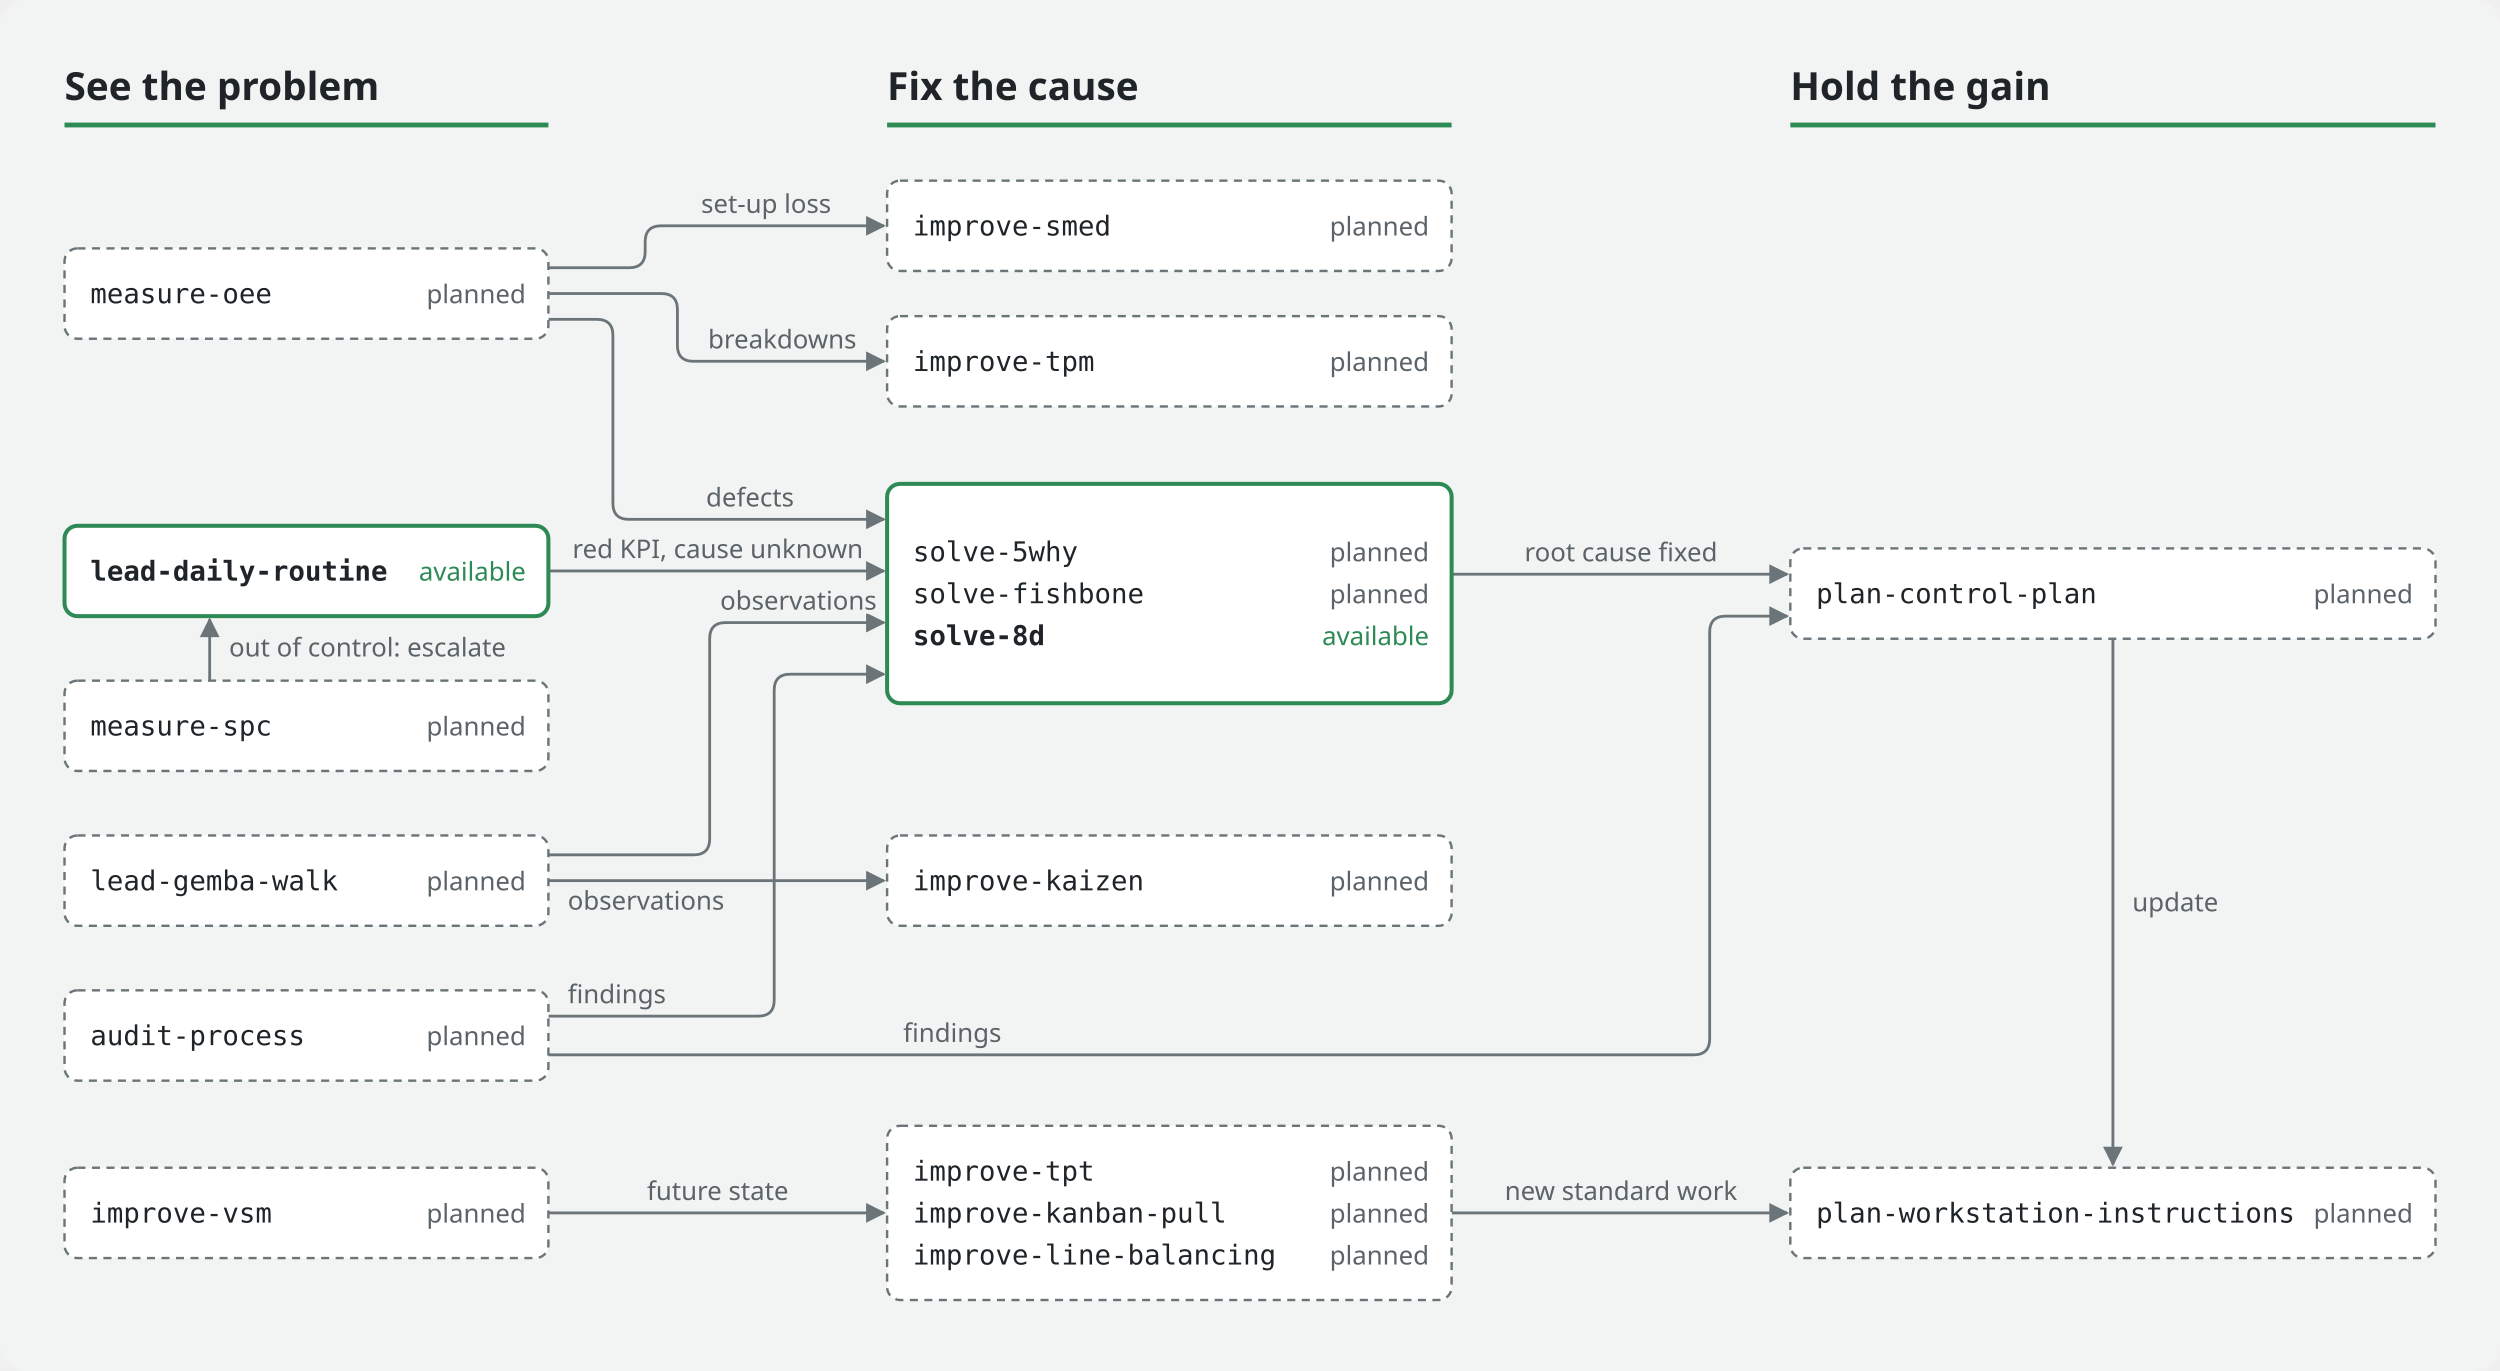
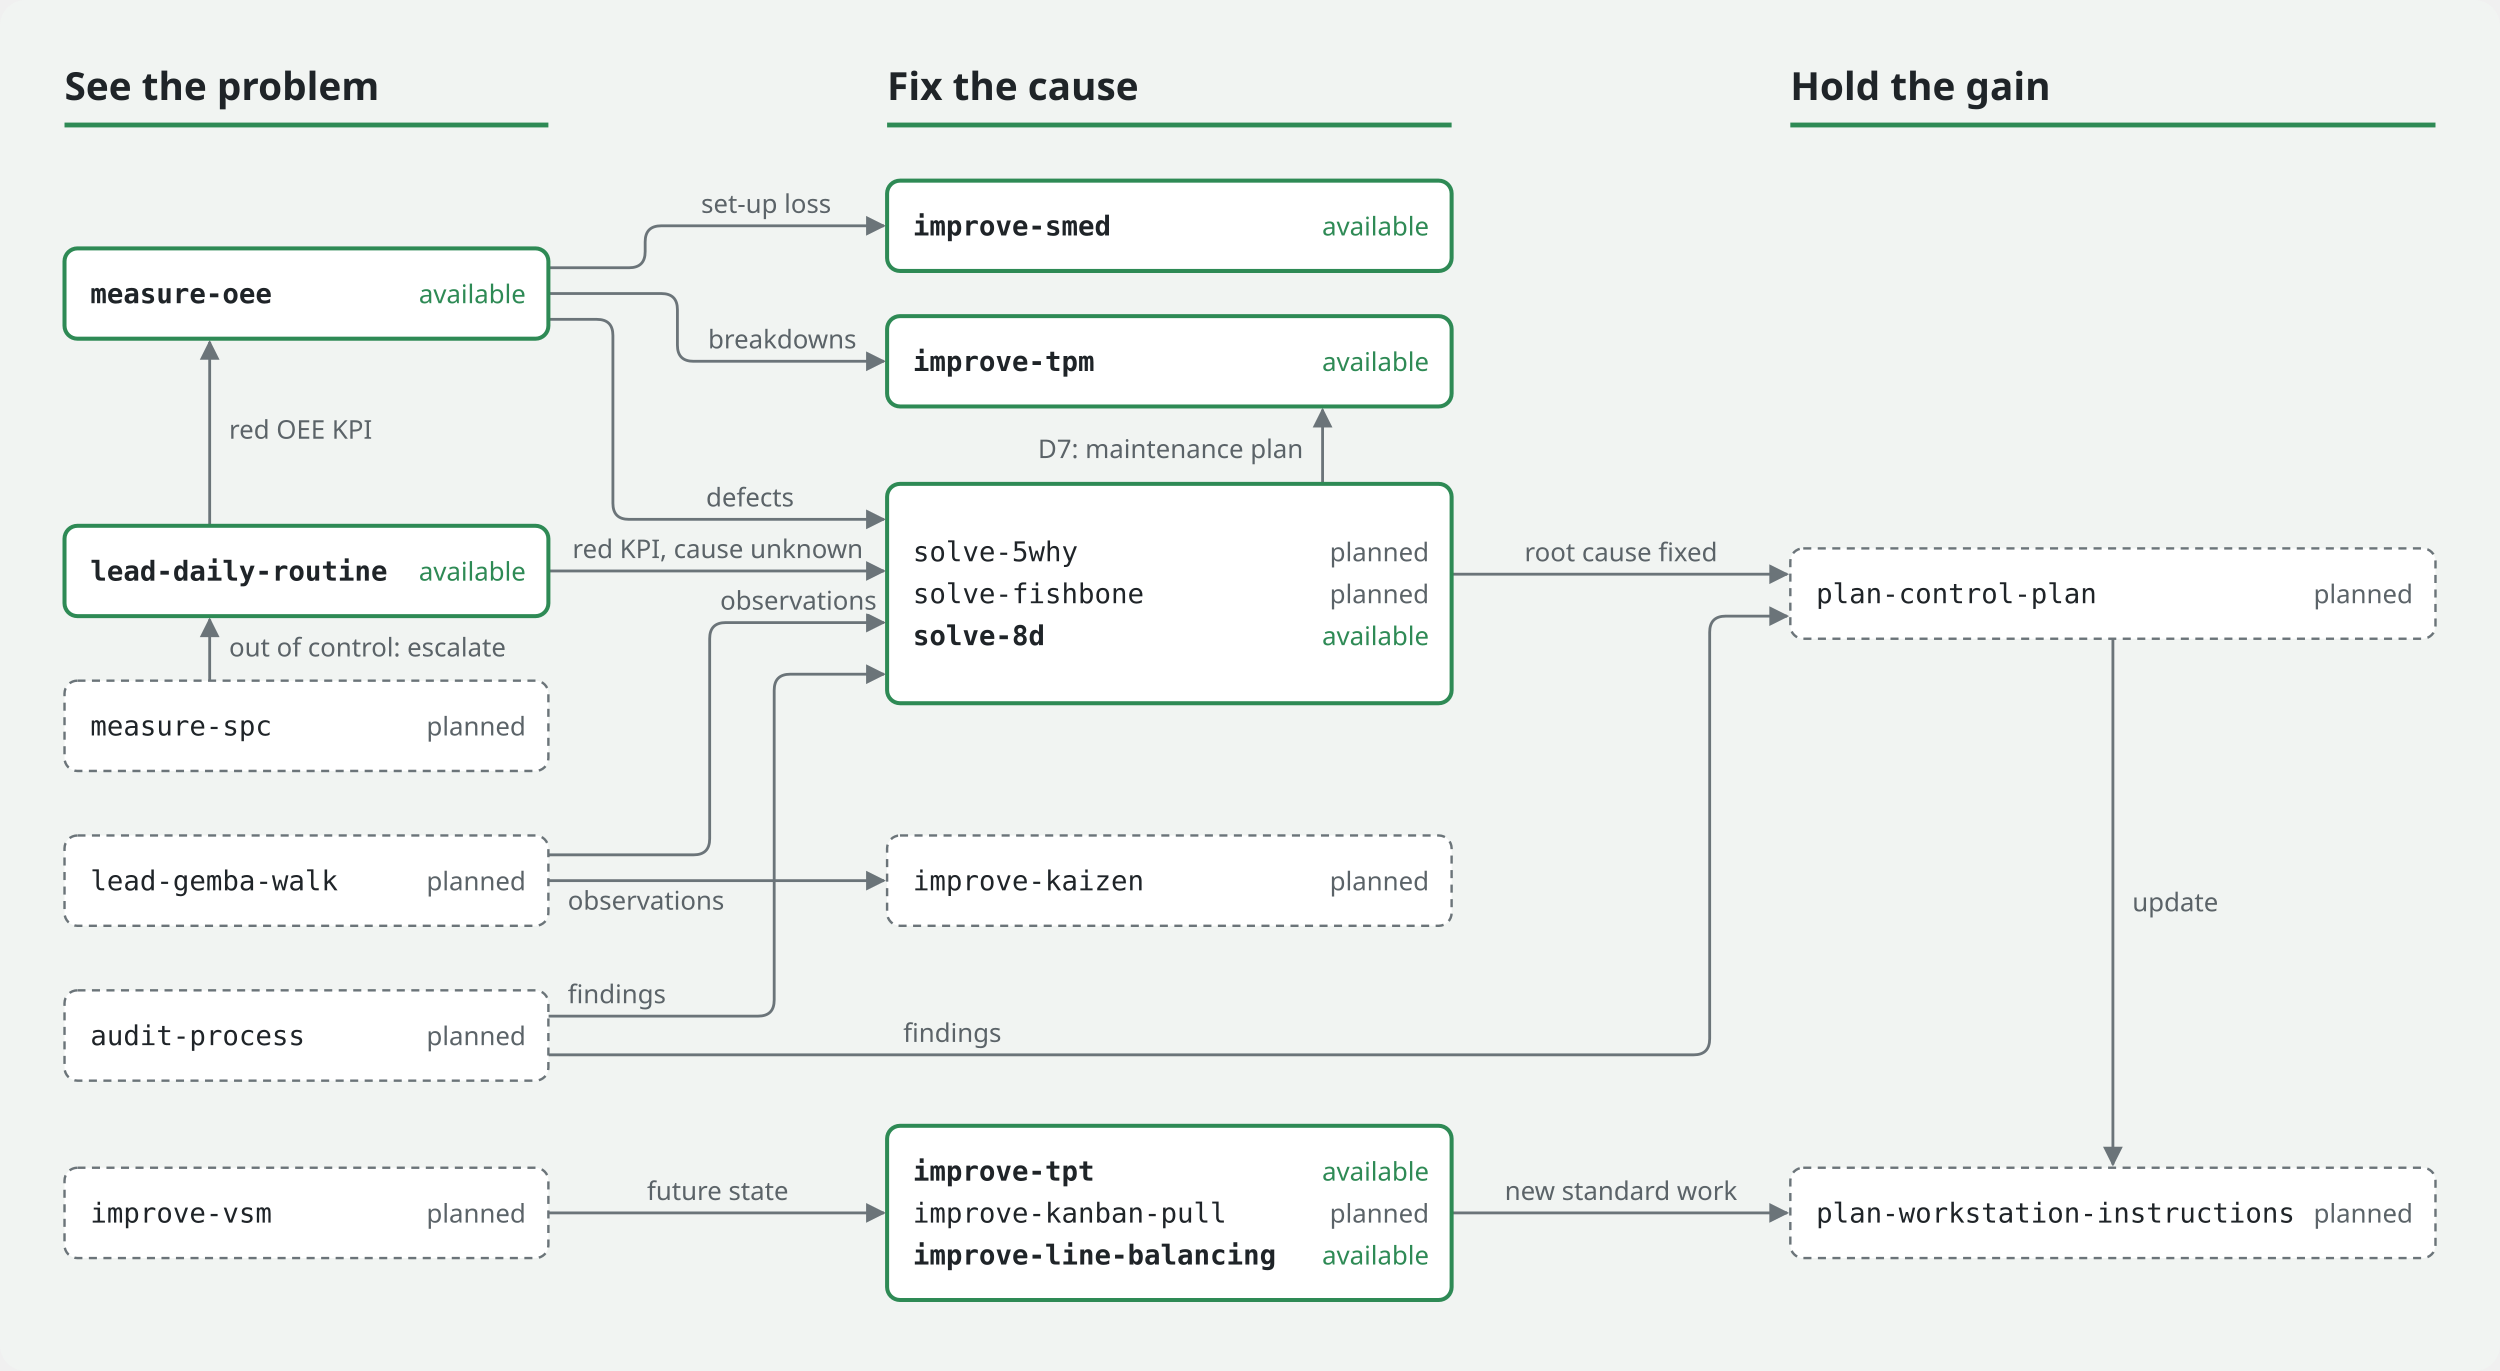
<svg xmlns="http://www.w3.org/2000/svg" viewBox="0 0 1550 850" width="1550" height="850" role="img" aria-labelledby="title desc">
  <defs>
    <marker id="arrow" viewBox="0 0 10 10" refX="9" refY="5" markerWidth="7" markerHeight="7" orient="auto">
      <path d="M0 0L10 5L0 10Z" fill="#6B7479" />
    </marker>
  </defs>
  <rect width="1550" height="850" rx="16" fill="#F1F4F2" />
  <text x="40" y="62" font-family="'Barlow Semi Condensed', 'Segoe UI', system-ui, sans-serif" font-size="24" font-weight="600" fill="#1F2428">See the problem</text>
  <rect x="40" y="76" width="300" height="3" fill="#2E8A55" />
  <text x="550" y="62" font-family="'Barlow Semi Condensed', 'Segoe UI', system-ui, sans-serif" font-size="24" font-weight="600" fill="#1F2428">Fix the cause</text>
  <rect x="550" y="76" width="350" height="3" fill="#2E8A55" />
  <text x="1110" y="62" font-family="'Barlow Semi Condensed', 'Segoe UI', system-ui, sans-serif" font-size="24" font-weight="600" fill="#1F2428">Hold the gain</text>
  <rect x="1110" y="76" width="400" height="3" fill="#2E8A55" />
  <path d="M340 166L390 166Q400 166 400 156L400 150Q400 140 410 140L548 140" fill="none" stroke="#6B7479" stroke-width="1.75" marker-end="url(#arrow)" />
  <text x="475" y="132" text-anchor="middle" font-family="'Barlow Semi Condensed', 'Segoe UI', system-ui, sans-serif" font-size="16" fill="#5B6368" stroke="#F1F4F2" stroke-width="5" stroke-linejoin="round" paint-order="stroke">set-up loss</text>
  <path d="M340 182L410 182Q420 182 420 192L420 214Q420 224 430 224L548 224" fill="none" stroke="#6B7479" stroke-width="1.75" marker-end="url(#arrow)" />
  <text x="485" y="216" text-anchor="middle" font-family="'Barlow Semi Condensed', 'Segoe UI', system-ui, sans-serif" font-size="16" fill="#5B6368" stroke="#F1F4F2" stroke-width="5" stroke-linejoin="round" paint-order="stroke">breakdowns</text>
  <path d="M340 198L370 198Q380 198 380 208L380 312Q380 322 390 322L548 322" fill="none" stroke="#6B7479" stroke-width="1.75" marker-end="url(#arrow)" />
  <text x="465" y="314" text-anchor="middle" font-family="'Barlow Semi Condensed', 'Segoe UI', system-ui, sans-serif" font-size="16" fill="#5B6368" stroke="#F1F4F2" stroke-width="5" stroke-linejoin="round" paint-order="stroke">defects</text>
  <path d="M340 354L548 354" fill="none" stroke="#6B7479" stroke-width="1.75" marker-end="url(#arrow)" />
  <text x="445" y="346" text-anchor="middle" font-family="'Barlow Semi Condensed', 'Segoe UI', system-ui, sans-serif" font-size="16" fill="#5B6368" stroke="#F1F4F2" stroke-width="5" stroke-linejoin="round" paint-order="stroke">red KPI, cause unknown</text>
+   <path d="M130 326L130 212" fill="none" stroke="#6B7479" stroke-width="1.75" marker-end="url(#arrow)" />
+   <text x="142" y="272" text-anchor="start" font-family="'Barlow Semi Condensed', 'Segoe UI', system-ui, sans-serif" font-size="16" fill="#5B6368" stroke="#F1F4F2" stroke-width="5" stroke-linejoin="round" paint-order="stroke">red OEE KPI</text>
  <path d="M130 422L130 384" fill="none" stroke="#6B7479" stroke-width="1.75" marker-end="url(#arrow)" />
  <text x="142" y="407" text-anchor="start" font-family="'Barlow Semi Condensed', 'Segoe UI', system-ui, sans-serif" font-size="16" fill="#5B6368" stroke="#F1F4F2" stroke-width="5" stroke-linejoin="round" paint-order="stroke">out of control: escalate</text>
  <path d="M340 530L430 530Q440 530 440 520L440 396Q440 386 450 386L548 386" fill="none" stroke="#6B7479" stroke-width="1.75" marker-end="url(#arrow)" />
  <text x="495" y="378" text-anchor="middle" font-family="'Barlow Semi Condensed', 'Segoe UI', system-ui, sans-serif" font-size="16" fill="#5B6368" stroke="#F1F4F2" stroke-width="5" stroke-linejoin="round" paint-order="stroke">observations</text>
  <path d="M340 546L548 546" fill="none" stroke="#6B7479" stroke-width="1.75" marker-end="url(#arrow)" />
  <text x="352" y="564" text-anchor="start" font-family="'Barlow Semi Condensed', 'Segoe UI', system-ui, sans-serif" font-size="16" fill="#5B6368" stroke="#F1F4F2" stroke-width="5" stroke-linejoin="round" paint-order="stroke">observations</text>
  <path d="M340 630L470 630Q480 630 480 620L480 428Q480 418 490 418L548 418" fill="none" stroke="#6B7479" stroke-width="1.75" marker-end="url(#arrow)" />
  <text x="352" y="622" text-anchor="start" font-family="'Barlow Semi Condensed', 'Segoe UI', system-ui, sans-serif" font-size="16" fill="#5B6368" stroke="#F1F4F2" stroke-width="5" stroke-linejoin="round" paint-order="stroke">findings</text>
  <path d="M340 654L1050 654Q1060 654 1060 644L1060 392Q1060 382 1070 382L1108 382" fill="none" stroke="#6B7479" stroke-width="1.75" marker-end="url(#arrow)" />
  <text x="560" y="646" text-anchor="start" font-family="'Barlow Semi Condensed', 'Segoe UI', system-ui, sans-serif" font-size="16" fill="#5B6368" stroke="#F1F4F2" stroke-width="5" stroke-linejoin="round" paint-order="stroke">findings</text>
  <path d="M340 752L548 752" fill="none" stroke="#6B7479" stroke-width="1.75" marker-end="url(#arrow)" />
  <text x="445" y="744" text-anchor="middle" font-family="'Barlow Semi Condensed', 'Segoe UI', system-ui, sans-serif" font-size="16" fill="#5B6368" stroke="#F1F4F2" stroke-width="5" stroke-linejoin="round" paint-order="stroke">future state</text>
  <path d="M900 356L1108 356" fill="none" stroke="#6B7479" stroke-width="1.75" marker-end="url(#arrow)" />
  <text x="1005" y="348" text-anchor="middle" font-family="'Barlow Semi Condensed', 'Segoe UI', system-ui, sans-serif" font-size="16" fill="#5B6368" stroke="#F1F4F2" stroke-width="5" stroke-linejoin="round" paint-order="stroke">root cause fixed</text>
+   <path d="M820 300L820 254" fill="none" stroke="#6B7479" stroke-width="1.75" marker-end="url(#arrow)" />
+   <text x="808" y="284" text-anchor="end" font-family="'Barlow Semi Condensed', 'Segoe UI', system-ui, sans-serif" font-size="16" fill="#5B6368" stroke="#F1F4F2" stroke-width="5" stroke-linejoin="round" paint-order="stroke">D7: maintenance plan</text>
  <path d="M1310 396L1310 722" fill="none" stroke="#6B7479" stroke-width="1.75" marker-end="url(#arrow)" />
  <text x="1322" y="565" text-anchor="start" font-family="'Barlow Semi Condensed', 'Segoe UI', system-ui, sans-serif" font-size="16" fill="#5B6368" stroke="#F1F4F2" stroke-width="5" stroke-linejoin="round" paint-order="stroke">update</text>
  <path d="M900 752L1108 752" fill="none" stroke="#6B7479" stroke-width="1.75" marker-end="url(#arrow)" />
  <text x="1005" y="744" text-anchor="middle" font-family="'Barlow Semi Condensed', 'Segoe UI', system-ui, sans-serif" font-size="16" fill="#5B6368" stroke="#F1F4F2" stroke-width="5" stroke-linejoin="round" paint-order="stroke">new standard work</text>
-   <rect x="40" y="154" width="300" height="56" rx="8" fill="#FFFFFF" stroke="#6B7479" stroke-width="1.5" stroke-dasharray="5 4" />
-   <text x="56" y="188" font-family="ui-monospace, SFMono-Regular, Menlo, Consolas, monospace" font-size="17" font-weight="400" fill="#1F2428">measure-oee</text>
-   <text x="326" y="188" text-anchor="end" font-family="'Barlow Semi Condensed', 'Segoe UI', system-ui, sans-serif" font-size="16" fill="#5B6368">planned</text>
+   <rect x="40" y="154" width="300" height="56" rx="8" fill="#FFFFFF" stroke="#2E8A55" stroke-width="2.5" />
+   <text x="56" y="188" font-family="ui-monospace, SFMono-Regular, Menlo, Consolas, monospace" font-size="17" font-weight="700" fill="#1F2428">measure-oee</text>
+   <text x="326" y="188" text-anchor="end" font-family="'Barlow Semi Condensed', 'Segoe UI', system-ui, sans-serif" font-size="16" fill="#2E8A55">available</text>
  <rect x="40" y="326" width="300" height="56" rx="8" fill="#FFFFFF" stroke="#2E8A55" stroke-width="2.5" />
  <text x="56" y="360" font-family="ui-monospace, SFMono-Regular, Menlo, Consolas, monospace" font-size="17" font-weight="700" fill="#1F2428">lead-daily-routine</text>
  <text x="326" y="360" text-anchor="end" font-family="'Barlow Semi Condensed', 'Segoe UI', system-ui, sans-serif" font-size="16" fill="#2E8A55">available</text>
  <rect x="40" y="422" width="300" height="56" rx="8" fill="#FFFFFF" stroke="#6B7479" stroke-width="1.5" stroke-dasharray="5 4" />
  <text x="56" y="456" font-family="ui-monospace, SFMono-Regular, Menlo, Consolas, monospace" font-size="17" font-weight="400" fill="#1F2428">measure-spc</text>
  <text x="326" y="456" text-anchor="end" font-family="'Barlow Semi Condensed', 'Segoe UI', system-ui, sans-serif" font-size="16" fill="#5B6368">planned</text>
  <rect x="40" y="518" width="300" height="56" rx="8" fill="#FFFFFF" stroke="#6B7479" stroke-width="1.5" stroke-dasharray="5 4" />
  <text x="56" y="552" font-family="ui-monospace, SFMono-Regular, Menlo, Consolas, monospace" font-size="17" font-weight="400" fill="#1F2428">lead-gemba-walk</text>
  <text x="326" y="552" text-anchor="end" font-family="'Barlow Semi Condensed', 'Segoe UI', system-ui, sans-serif" font-size="16" fill="#5B6368">planned</text>
  <rect x="40" y="614" width="300" height="56" rx="8" fill="#FFFFFF" stroke="#6B7479" stroke-width="1.5" stroke-dasharray="5 4" />
  <text x="56" y="648" font-family="ui-monospace, SFMono-Regular, Menlo, Consolas, monospace" font-size="17" font-weight="400" fill="#1F2428">audit-process</text>
  <text x="326" y="648" text-anchor="end" font-family="'Barlow Semi Condensed', 'Segoe UI', system-ui, sans-serif" font-size="16" fill="#5B6368">planned</text>
  <rect x="40" y="724" width="300" height="56" rx="8" fill="#FFFFFF" stroke="#6B7479" stroke-width="1.5" stroke-dasharray="5 4" />
  <text x="56" y="758" font-family="ui-monospace, SFMono-Regular, Menlo, Consolas, monospace" font-size="17" font-weight="400" fill="#1F2428">improve-vsm</text>
  <text x="326" y="758" text-anchor="end" font-family="'Barlow Semi Condensed', 'Segoe UI', system-ui, sans-serif" font-size="16" fill="#5B6368">planned</text>
-   <rect x="550" y="112" width="350" height="56" rx="8" fill="#FFFFFF" stroke="#6B7479" stroke-width="1.5" stroke-dasharray="5 4" />
-   <text x="566" y="146" font-family="ui-monospace, SFMono-Regular, Menlo, Consolas, monospace" font-size="17" font-weight="400" fill="#1F2428">improve-smed</text>
-   <text x="886" y="146" text-anchor="end" font-family="'Barlow Semi Condensed', 'Segoe UI', system-ui, sans-serif" font-size="16" fill="#5B6368">planned</text>
-   <rect x="550" y="196" width="350" height="56" rx="8" fill="#FFFFFF" stroke="#6B7479" stroke-width="1.5" stroke-dasharray="5 4" />
-   <text x="566" y="230" font-family="ui-monospace, SFMono-Regular, Menlo, Consolas, monospace" font-size="17" font-weight="400" fill="#1F2428">improve-tpm</text>
-   <text x="886" y="230" text-anchor="end" font-family="'Barlow Semi Condensed', 'Segoe UI', system-ui, sans-serif" font-size="16" fill="#5B6368">planned</text>
+   <rect x="550" y="112" width="350" height="56" rx="8" fill="#FFFFFF" stroke="#2E8A55" stroke-width="2.5" />
+   <text x="566" y="146" font-family="ui-monospace, SFMono-Regular, Menlo, Consolas, monospace" font-size="17" font-weight="700" fill="#1F2428">improve-smed</text>
+   <text x="886" y="146" text-anchor="end" font-family="'Barlow Semi Condensed', 'Segoe UI', system-ui, sans-serif" font-size="16" fill="#2E8A55">available</text>
+   <rect x="550" y="196" width="350" height="56" rx="8" fill="#FFFFFF" stroke="#2E8A55" stroke-width="2.5" />
+   <text x="566" y="230" font-family="ui-monospace, SFMono-Regular, Menlo, Consolas, monospace" font-size="17" font-weight="700" fill="#1F2428">improve-tpm</text>
+   <text x="886" y="230" text-anchor="end" font-family="'Barlow Semi Condensed', 'Segoe UI', system-ui, sans-serif" font-size="16" fill="#2E8A55">available</text>
  <rect x="550" y="300" width="350" height="136" rx="8" fill="#FFFFFF" stroke="#2E8A55" stroke-width="2.5" />
  <text x="566" y="348" font-family="ui-monospace, SFMono-Regular, Menlo, Consolas, monospace" font-size="17" font-weight="400" fill="#1F2428">solve-5why</text>
  <text x="886" y="348" text-anchor="end" font-family="'Barlow Semi Condensed', 'Segoe UI', system-ui, sans-serif" font-size="16" fill="#5B6368">planned</text>
  <text x="566" y="374" font-family="ui-monospace, SFMono-Regular, Menlo, Consolas, monospace" font-size="17" font-weight="400" fill="#1F2428">solve-fishbone</text>
  <text x="886" y="374" text-anchor="end" font-family="'Barlow Semi Condensed', 'Segoe UI', system-ui, sans-serif" font-size="16" fill="#5B6368">planned</text>
  <text x="566" y="400" font-family="ui-monospace, SFMono-Regular, Menlo, Consolas, monospace" font-size="17" font-weight="700" fill="#1F2428">solve-8d</text>
  <text x="886" y="400" text-anchor="end" font-family="'Barlow Semi Condensed', 'Segoe UI', system-ui, sans-serif" font-size="16" fill="#2E8A55">available</text>
  <rect x="550" y="518" width="350" height="56" rx="8" fill="#FFFFFF" stroke="#6B7479" stroke-width="1.5" stroke-dasharray="5 4" />
  <text x="566" y="552" font-family="ui-monospace, SFMono-Regular, Menlo, Consolas, monospace" font-size="17" font-weight="400" fill="#1F2428">improve-kaizen</text>
  <text x="886" y="552" text-anchor="end" font-family="'Barlow Semi Condensed', 'Segoe UI', system-ui, sans-serif" font-size="16" fill="#5B6368">planned</text>
-   <rect x="550" y="698" width="350" height="108" rx="8" fill="#FFFFFF" stroke="#6B7479" stroke-width="1.5" stroke-dasharray="5 4" />
-   <text x="566" y="732" font-family="ui-monospace, SFMono-Regular, Menlo, Consolas, monospace" font-size="17" font-weight="400" fill="#1F2428">improve-tpt</text>
-   <text x="886" y="732" text-anchor="end" font-family="'Barlow Semi Condensed', 'Segoe UI', system-ui, sans-serif" font-size="16" fill="#5B6368">planned</text>
+   <rect x="550" y="698" width="350" height="108" rx="8" fill="#FFFFFF" stroke="#2E8A55" stroke-width="2.5" />
+   <text x="566" y="732" font-family="ui-monospace, SFMono-Regular, Menlo, Consolas, monospace" font-size="17" font-weight="700" fill="#1F2428">improve-tpt</text>
+   <text x="886" y="732" text-anchor="end" font-family="'Barlow Semi Condensed', 'Segoe UI', system-ui, sans-serif" font-size="16" fill="#2E8A55">available</text>
  <text x="566" y="758" font-family="ui-monospace, SFMono-Regular, Menlo, Consolas, monospace" font-size="17" font-weight="400" fill="#1F2428">improve-kanban-pull</text>
  <text x="886" y="758" text-anchor="end" font-family="'Barlow Semi Condensed', 'Segoe UI', system-ui, sans-serif" font-size="16" fill="#5B6368">planned</text>
-   <text x="566" y="784" font-family="ui-monospace, SFMono-Regular, Menlo, Consolas, monospace" font-size="17" font-weight="400" fill="#1F2428">improve-line-balancing</text>
-   <text x="886" y="784" text-anchor="end" font-family="'Barlow Semi Condensed', 'Segoe UI', system-ui, sans-serif" font-size="16" fill="#5B6368">planned</text>
+   <text x="566" y="784" font-family="ui-monospace, SFMono-Regular, Menlo, Consolas, monospace" font-size="17" font-weight="700" fill="#1F2428">improve-line-balancing</text>
+   <text x="886" y="784" text-anchor="end" font-family="'Barlow Semi Condensed', 'Segoe UI', system-ui, sans-serif" font-size="16" fill="#2E8A55">available</text>
  <rect x="1110" y="340" width="400" height="56" rx="8" fill="#FFFFFF" stroke="#6B7479" stroke-width="1.5" stroke-dasharray="5 4" />
  <text x="1126" y="374" font-family="ui-monospace, SFMono-Regular, Menlo, Consolas, monospace" font-size="17" font-weight="400" fill="#1F2428">plan-control-plan</text>
  <text x="1496" y="374" text-anchor="end" font-family="'Barlow Semi Condensed', 'Segoe UI', system-ui, sans-serif" font-size="16" fill="#5B6368">planned</text>
  <rect x="1110" y="724" width="400" height="56" rx="8" fill="#FFFFFF" stroke="#6B7479" stroke-width="1.5" stroke-dasharray="5 4" />
  <text x="1126" y="758" font-family="ui-monospace, SFMono-Regular, Menlo, Consolas, monospace" font-size="17" font-weight="400" fill="#1F2428">plan-workstation-instructions</text>
  <text x="1496" y="758" text-anchor="end" font-family="'Barlow Semi Condensed', 'Segoe UI', system-ui, sans-serif" font-size="16" fill="#5B6368">planned</text>
</svg>
